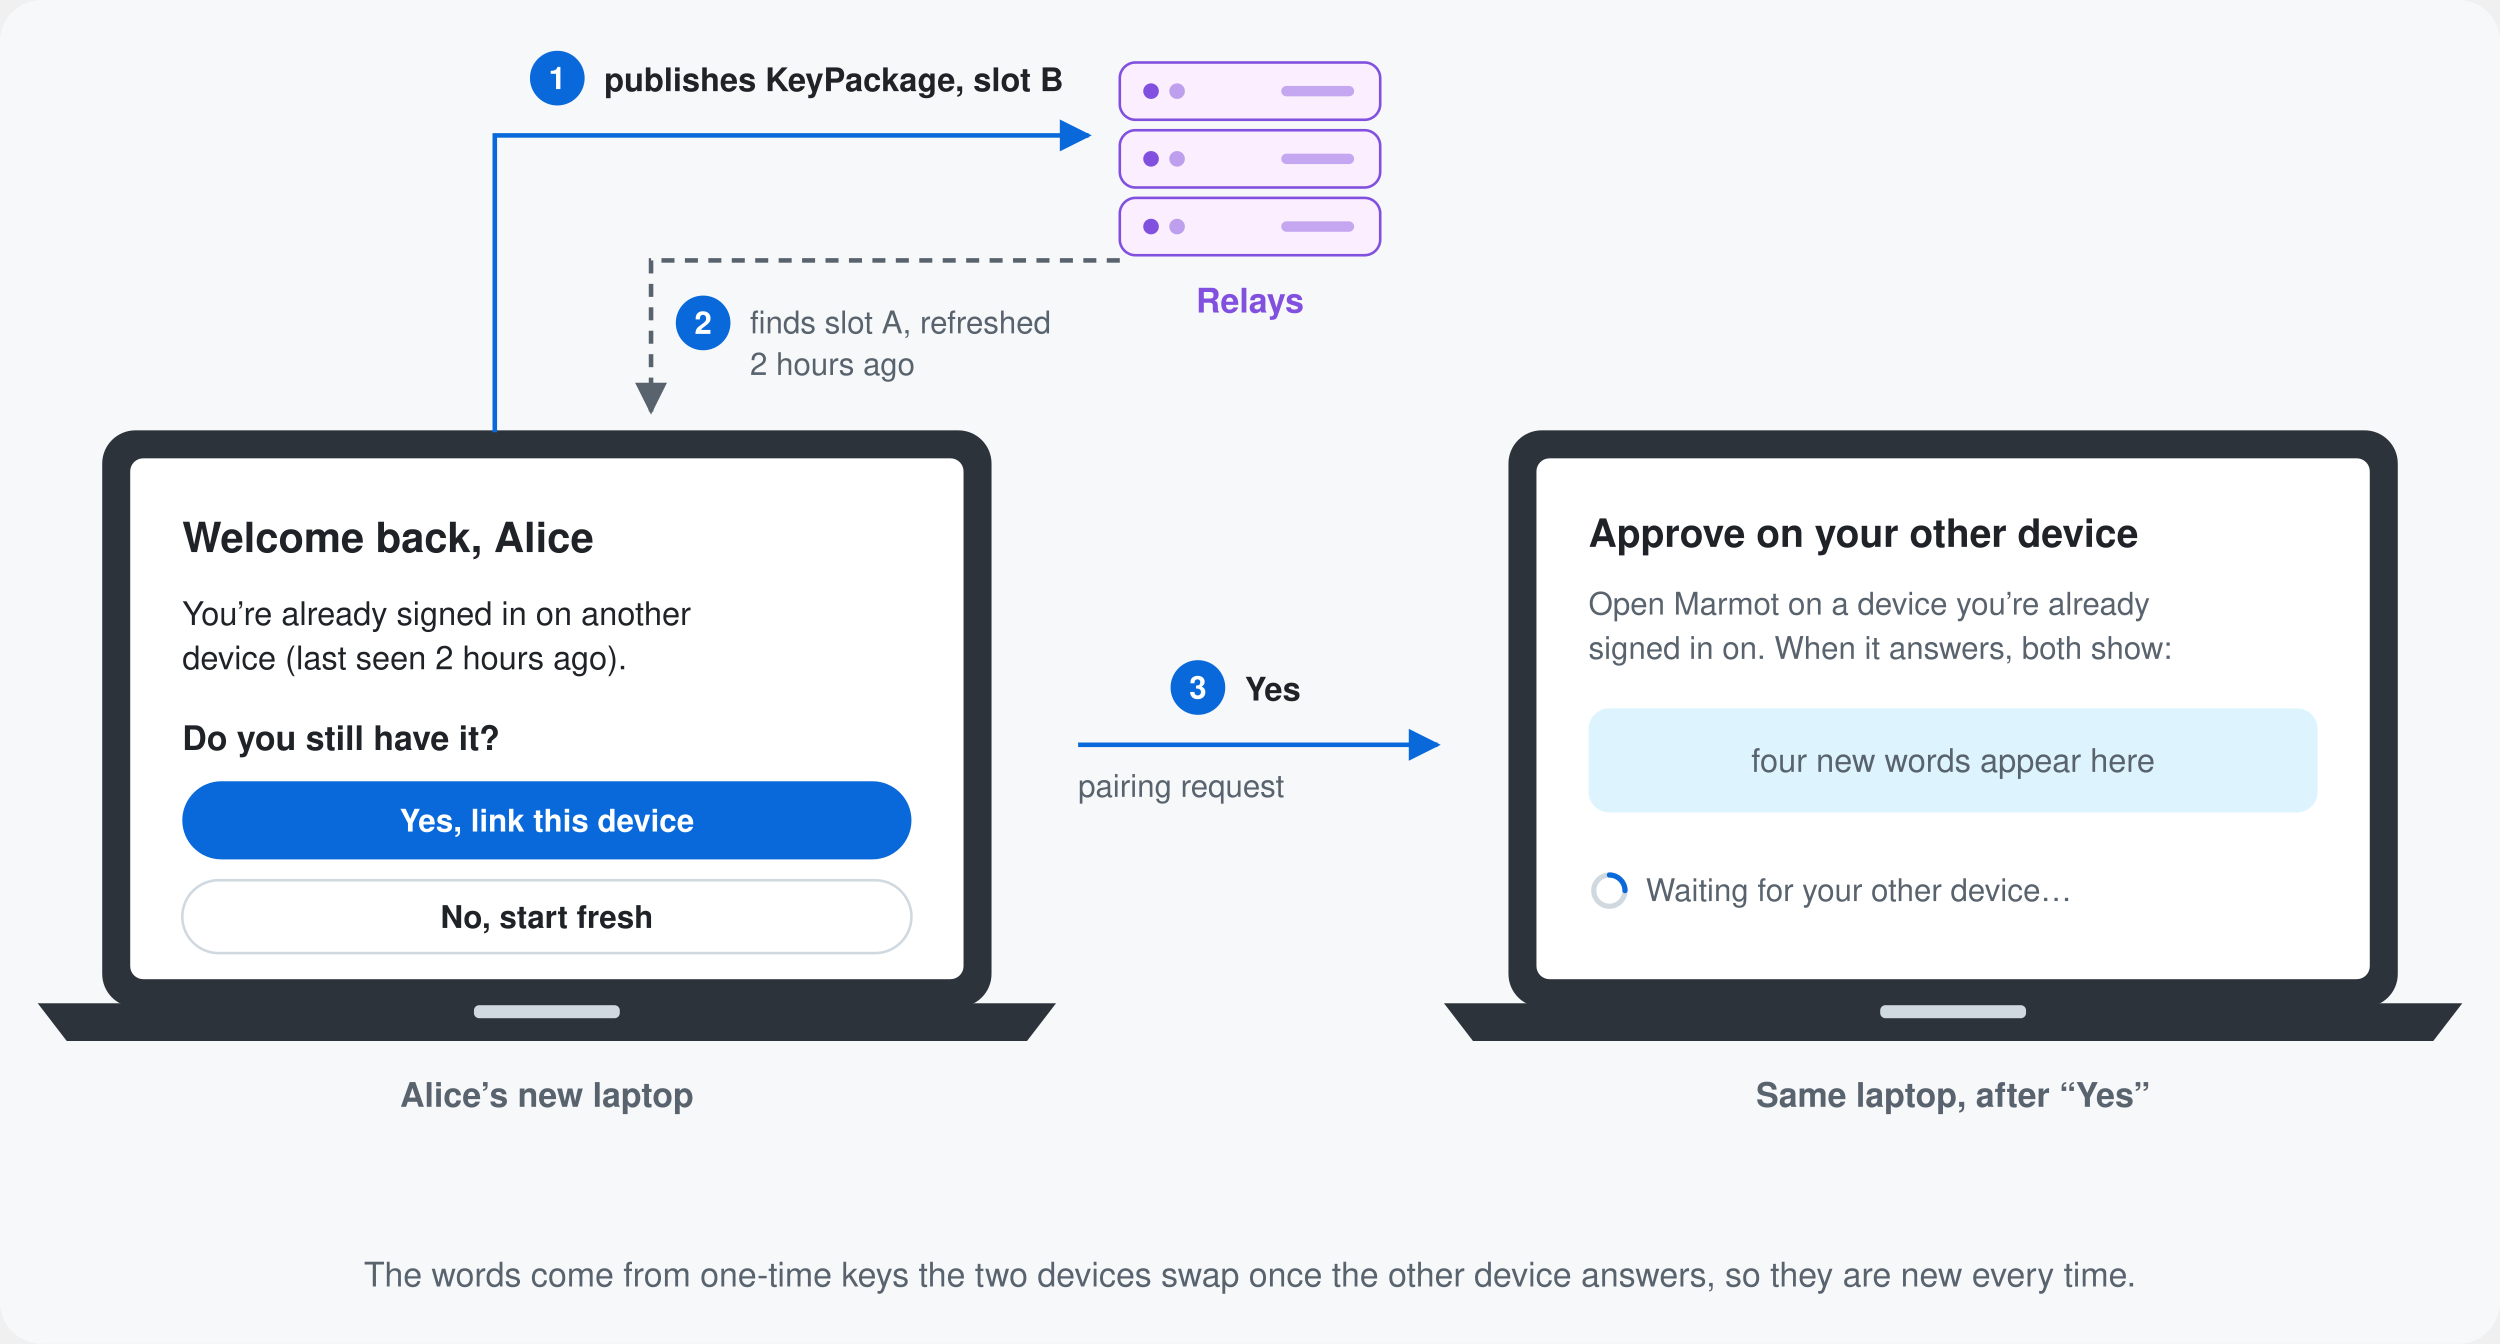
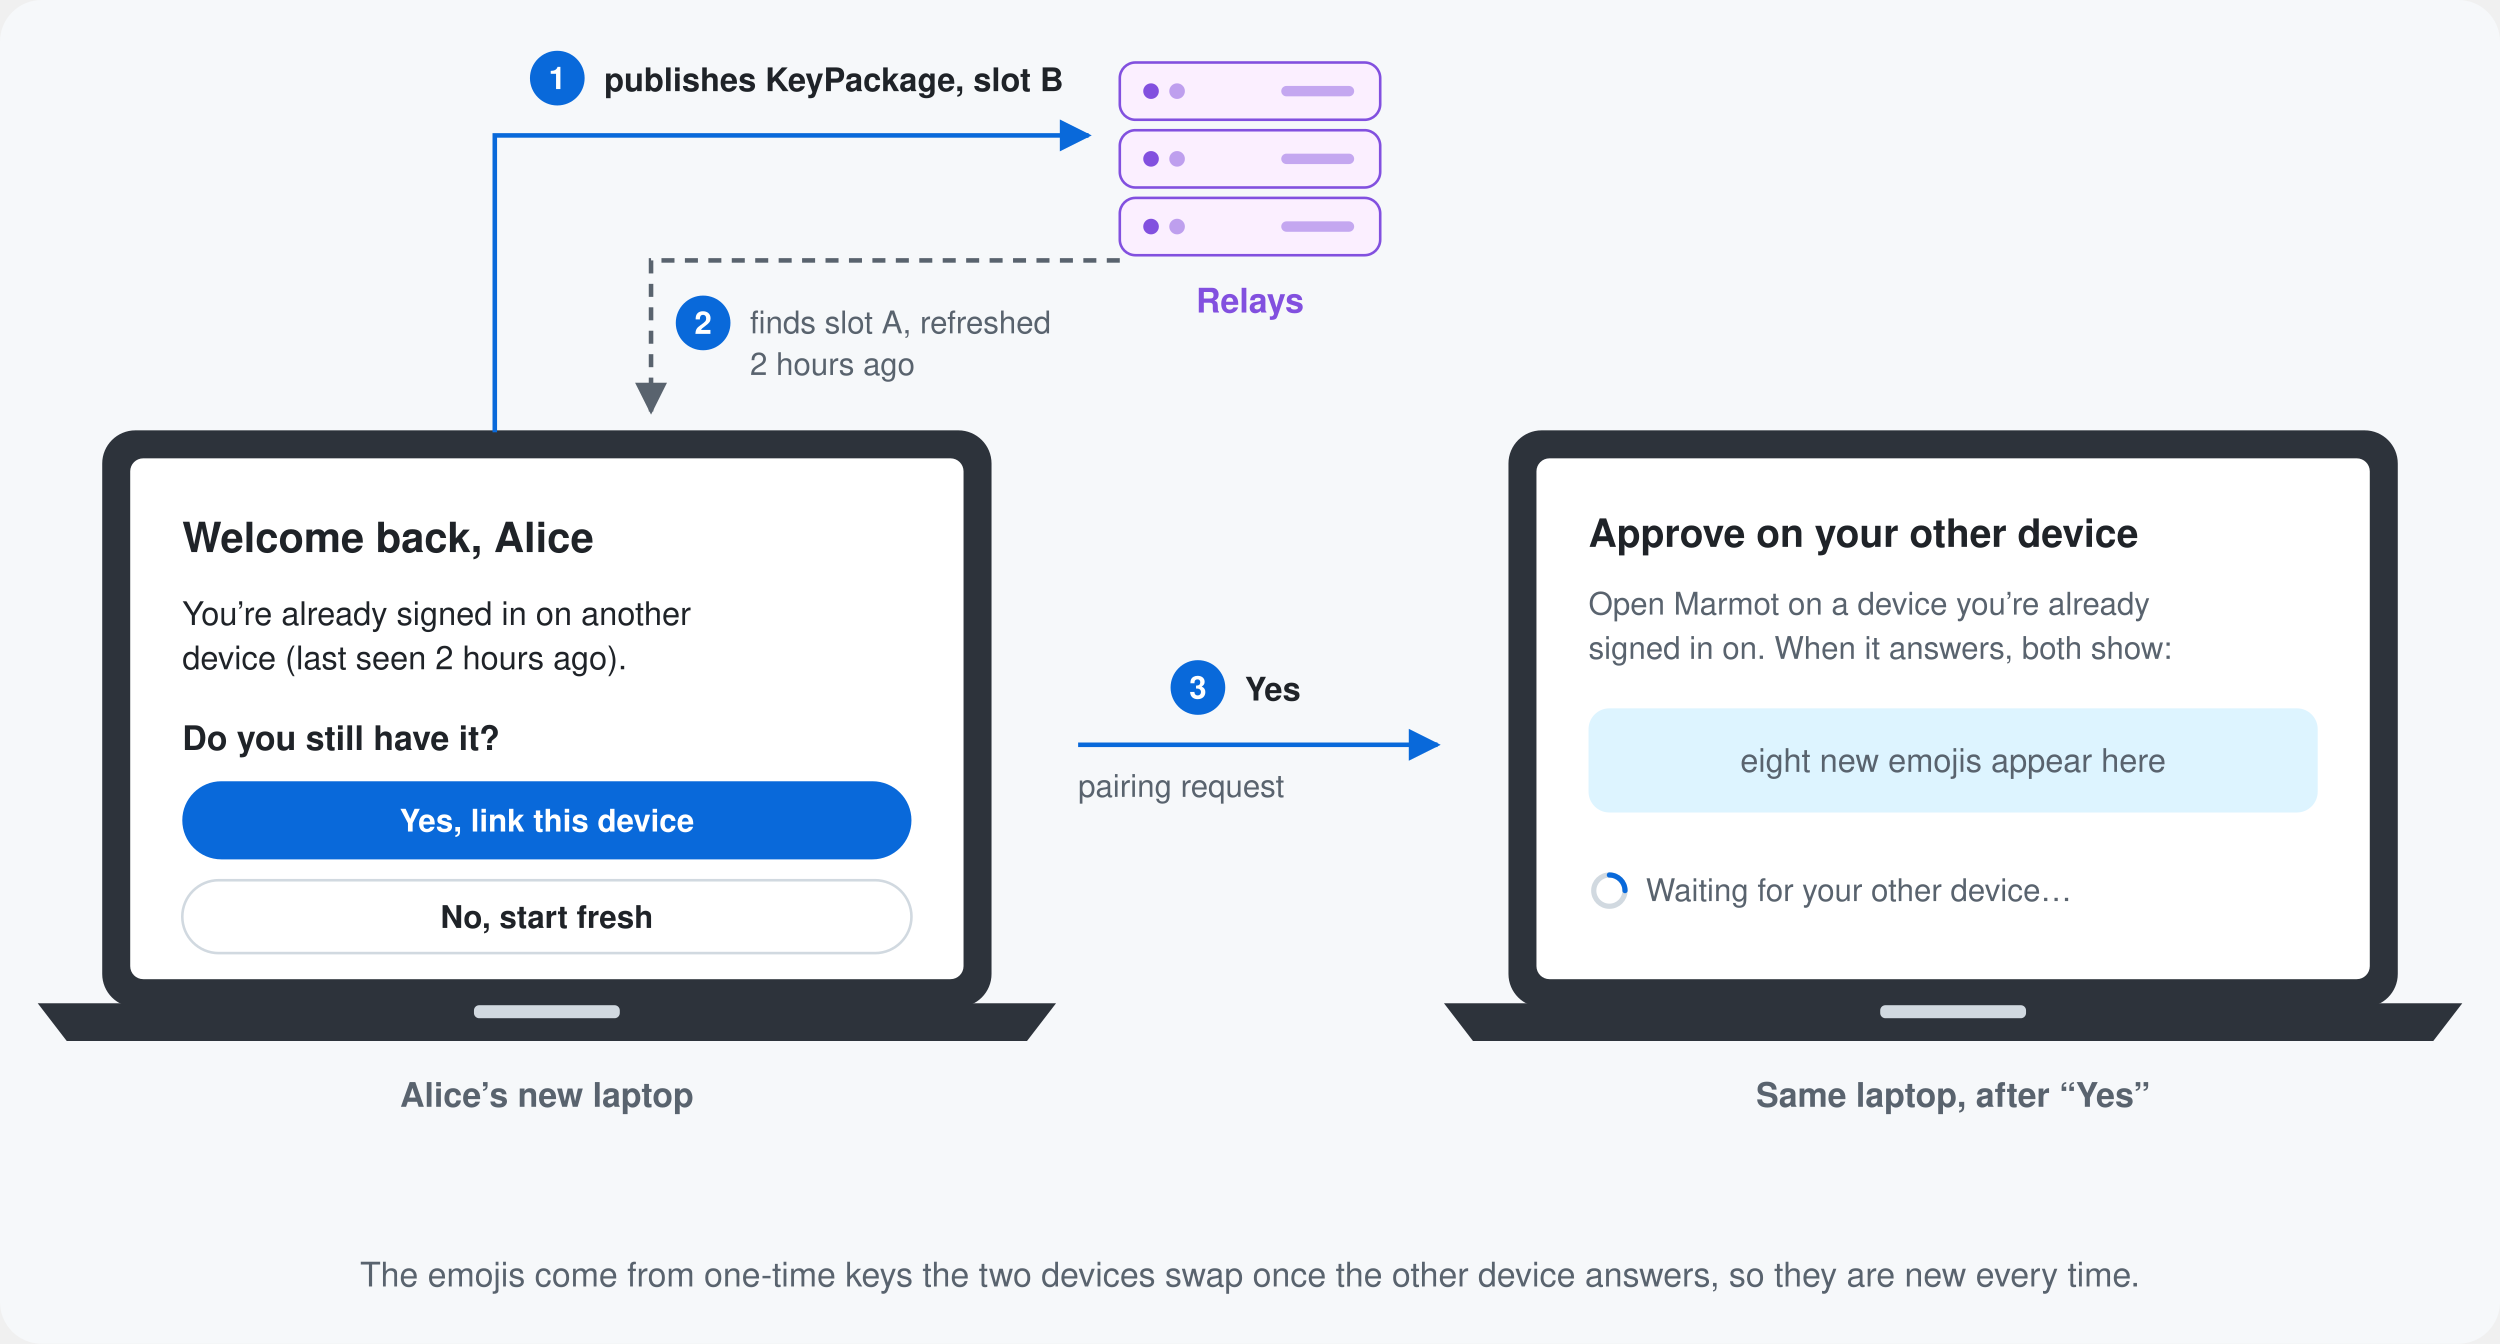
<svg xmlns="http://www.w3.org/2000/svg" viewBox="0 0 960 516" width="960" height="516" role="img" aria-labelledby="title desc">
  <style>
text{font-family:-apple-system, BlinkMacSystemFont, 'Segoe UI', Helvetica, Arial, sans-serif} .mono{font-family:ui-monospace, SFMono-Regular, Menlo, Consolas, monospace}
.bg{fill:#f6f8fa}
.t{fill:#1f2328} .m{fill:#59636e} .a{fill:#0969da} .d{fill:#cf222e}
.g{fill:#1a7f37} .y{fill:#9a6700} .r{fill:#8250df} .f{fill:#afb8c1}
.frame{fill:#2d333b;stroke:#2d333b} .scr{fill:#ffffff}
.card{fill:#f6f8fa;stroke:#d1d9e0} .cardf{fill:#ffffff;stroke:#d1d9e0}
.ln{fill:none;stroke:#d1d9e0} .lnf{fill:#d1d9e0}
.btn{fill:#0969da} .btn2{fill:#ffffff;stroke:#d1d9e0} .btnd{fill:#ffffff;stroke:#cf222e}
.ta{fill:#ddf4ff} .td{fill:#ffebe9} .tg{fill:#dafbe1} .ty{fill:#fff8c5} .tr{fill:#fbefff}
.sa{stroke:#0969da} .sd{stroke:#cf222e} .sg{stroke:#1a7f37} .sy{stroke:#9a6700}
.sr{stroke:#8250df} .sm{stroke:#59636e} .sf{stroke:#afb8c1} .sl{stroke:#d1d9e0}
.arr{fill:none;stroke-width:1.75} .dash{stroke-dasharray:5 4}
.grp{fill:#ddf4ff;stroke:#0969da;stroke-dasharray:6 4;fill-opacity:.45}
.grpx{fill:none;stroke:#afb8c1;stroke-dasharray:6 4}
@media (prefers-color-scheme: dark){
.bg{fill:#151b23}
.t{fill:#e6edf3} .m{fill:#9198a1} .a{fill:#4493f8} .d{fill:#f85149}
.g{fill:#3fb950} .y{fill:#d29922} .r{fill:#ab7df8} .f{fill:#484f58}
.frame{fill:#2f3742;stroke:#4a535e} .scr{fill:#0d1117}
.card{fill:#151b23;stroke:#3d444d} .cardf{fill:#0d1117;stroke:#3d444d}
.ln{fill:none;stroke:#3d444d} .lnf{fill:#3d444d}
.btn{fill:#1f6feb} .btn2{fill:#0d1117;stroke:#3d444d} .btnd{fill:#0d1117;stroke:#f85149}
.ta{fill:#12294a} .td{fill:#3c1618} .tg{fill:#12261e} .ty{fill:#2e2610} .tr{fill:#2a1d45}
.sa{stroke:#4493f8} .sd{stroke:#f85149} .sg{stroke:#3fb950} .sy{stroke:#d29922}
.sr{stroke:#ab7df8} .sm{stroke:#9198a1} .sf{stroke:#484f58} .sl{stroke:#3d444d}
.arr{fill:none;stroke-width:1.75} .dash{stroke-dasharray:5 4}
.grp{fill:#12294a;stroke:#4493f8;stroke-dasharray:6 4;fill-opacity:.45}
.grpx{fill:none;stroke:#484f58;stroke-dasharray:6 4}
}
</style>
  <defs>
    <marker id="ha" viewBox="0 0 10 10" refX="9" refY="5" markerWidth="7" markerHeight="7" orient="auto-start-reverse">
      <path d="M0,0 L10,5 L0,10 z" class="a" />
    </marker>
    <marker id="hm" viewBox="0 0 10 10" refX="9" refY="5" markerWidth="7" markerHeight="7" orient="auto-start-reverse">
      <path d="M0,0 L10,5 L0,10 z" class="m" />
    </marker>
    <marker id="hd" viewBox="0 0 10 10" refX="9" refY="5" markerWidth="7" markerHeight="7" orient="auto-start-reverse">
      <path d="M0,0 L10,5 L0,10 z" class="d" />
    </marker>
    <marker id="hr" viewBox="0 0 10 10" refX="9" refY="5" markerWidth="7" markerHeight="7" orient="auto-start-reverse">
      <path d="M0,0 L10,5 L0,10 z" class="r" />
    </marker>
    <marker id="hg" viewBox="0 0 10 10" refX="9" refY="5" markerWidth="7" markerHeight="7" orient="auto-start-reverse">
      <path d="M0,0 L10,5 L0,10 z" class="g" />
    </marker>
    <marker id="hf" viewBox="0 0 10 10" refX="9" refY="5" markerWidth="7" markerHeight="7" orient="auto-start-reverse">
      <path d="M0,0 L10,5 L0,10 z" class="f" />
    </marker>
  </defs>
  <rect class="bg" x="0" y="0" width="960" height="516" rx="16" />
  <g transform="translate(40,166)">
    <rect x="0" y="0" width="340" height="220" rx="12" class="frame" stroke-width="1.5" />
    <rect x="10" y="10" width="320" height="200" rx="5" class="scr" />
    <g transform="translate(10,10)">
      <text x="20" y="36" class="t" font-size="16" font-weight="700">Welcome back, Alice</text>
      <text x="20" y="64" class="t" font-size="12.5">You’re already signed in on another</text>
      <text x="20" y="81" class="t" font-size="12.5">device (last seen 2 hours ago).</text>
      <text x="20" y="112" class="t" font-size="13" font-weight="700">Do you still have it?</text>
      <rect x="20" y="124" width="280" height="30" rx="15.0" class="btn" />
      <text x="160.0" y="143.32" font-size="12" font-weight="600" text-anchor="middle" class="" fill="#ffffff">Yes, link this device</text>
      <rect x="20" y="162" width="280" height="28" rx="14.0" class="btn2" />
      <text x="160.0" y="180.32" font-size="12" font-weight="600" text-anchor="middle" class="t">No, start fresh</text>
    </g>
    <path d="M-24,220 H364 l-10,13 H-14 z" class="frame" stroke-width="1.5" />
    <rect x="142.0" y="220" width="56" height="5" rx="2" class="lnf" />
  </g>
  <text x="210.0" y="425" class="m" font-size="13" font-weight="600" text-anchor="middle">Alice’s new laptop</text>
  <g transform="translate(580,166)">
    <rect x="0" y="0" width="340" height="220" rx="12" class="frame" stroke-width="1.5" />
    <rect x="10" y="10" width="320" height="200" rx="5" class="scr" />
    <g transform="translate(10,10)">
      <text x="20" y="34" class="t" font-size="15" font-weight="700">Approve on your other device</text>
      <text x="20" y="60" class="m" font-size="12">Open Marmot on a device you’re already</text>
      <text x="20" y="77" class="m" font-size="12">signed in on. When it answers, both show:</text>
      <rect x="20" y="96" width="280" height="40" rx="8" class="ta" />
-       <text x="160.0" y="120.4" class="m" font-size="12.5" text-anchor="middle">four new words appear here</text>
+       <text x="160.0" y="120.4" class="m" font-size="12.5" text-anchor="middle">eight new emojis appear here</text>
      <circle cx="28" cy="166" r="6" class="sl" fill="none" stroke-width="2" />
      <path d="M28,160 a6,6 0 0 1 6,6" class="sa" fill="none" stroke-width="2" stroke-linecap="round" />
      <text x="42" y="170" class="m" font-size="12">Waiting for your other device…</text>
    </g>
    <path d="M-24,220 H364 l-10,13 H-14 z" class="frame" stroke-width="1.5" />
    <rect x="142.0" y="220" width="56" height="5" rx="2" class="lnf" />
  </g>
  <text x="750.0" y="425" class="m" font-size="13" font-weight="600" text-anchor="middle">Same laptop, after “Yes”</text>
  <rect x="430" y="24" width="100" height="22" rx="6" class="tr" stroke-width="1.2" />
  <rect x="430" y="24" width="100" height="22" rx="6" class="sr" fill="none" />
  <circle cx="442" cy="35" r="3" class="r" />
  <circle cx="452" cy="35" r="3" class="r" fill-opacity=".5" />
  <rect x="492" y="33" width="28" height="4" rx="2" class="r" fill-opacity=".45" />
  <rect x="430" y="50" width="100" height="22" rx="6" class="tr" stroke-width="1.2" />
  <rect x="430" y="50" width="100" height="22" rx="6" class="sr" fill="none" />
  <circle cx="442" cy="61" r="3" class="r" />
  <circle cx="452" cy="61" r="3" class="r" fill-opacity=".5" />
  <rect x="492" y="59" width="28" height="4" rx="2" class="r" fill-opacity=".45" />
  <rect x="430" y="76" width="100" height="22" rx="6" class="tr" stroke-width="1.2" />
  <rect x="430" y="76" width="100" height="22" rx="6" class="sr" fill="none" />
  <circle cx="442" cy="87" r="3" class="r" />
  <circle cx="452" cy="87" r="3" class="r" fill-opacity=".5" />
  <rect x="492" y="85" width="28" height="4" rx="2" class="r" fill-opacity=".45" />
  <text x="480.0" y="120" class="r" font-size="13" font-weight="700" text-anchor="middle">Relays</text>
  <path d="M190,166 V52 H418" class="arr sa" marker-end="url(#ha)" />
  <circle cx="214" cy="30" r="10.5" class="a" />
  <text x="214" y="34.2" font-size="12" font-weight="700" text-anchor="middle" fill="#ffffff">1</text>
  <text x="232" y="35" class="t" font-size="12.5" font-weight="600">publishes KeyPackage, slot B</text>
  <path d="M430,100 H250 V158" class="arr sm dash" marker-end="url(#hm)" />
  <circle cx="270" cy="124" r="10.5" class="a" />
  <text x="270" y="128.2" font-size="12" font-weight="700" text-anchor="middle" fill="#ffffff">2</text>
  <text x="288" y="128" class="m" font-size="12">finds slot A, refreshed</text>
  <text x="288" y="144" class="m" font-size="12">2 hours ago</text>
  <path d="M414,286 H552" class="arr sa" marker-end="url(#ha)" />
  <circle cx="460" cy="264" r="10.5" class="a" />
  <text x="460" y="268.2" font-size="12" font-weight="700" text-anchor="middle" fill="#ffffff">3</text>
  <text x="478" y="269" class="t" font-size="12.5" font-weight="600">Yes</text>
  <text x="414" y="306" class="m" font-size="12">pairing request</text>
-   <text x="480" y="494" class="m" font-size="13" text-anchor="middle">The words come from one-time keys the two devices swap once the other device answers, so they are new every time.</text>
+   <text x="480" y="494" class="m" font-size="13" text-anchor="middle">The emojis come from one-time keys the two devices swap once the other device answers, so they are new every time.</text>
</svg>
